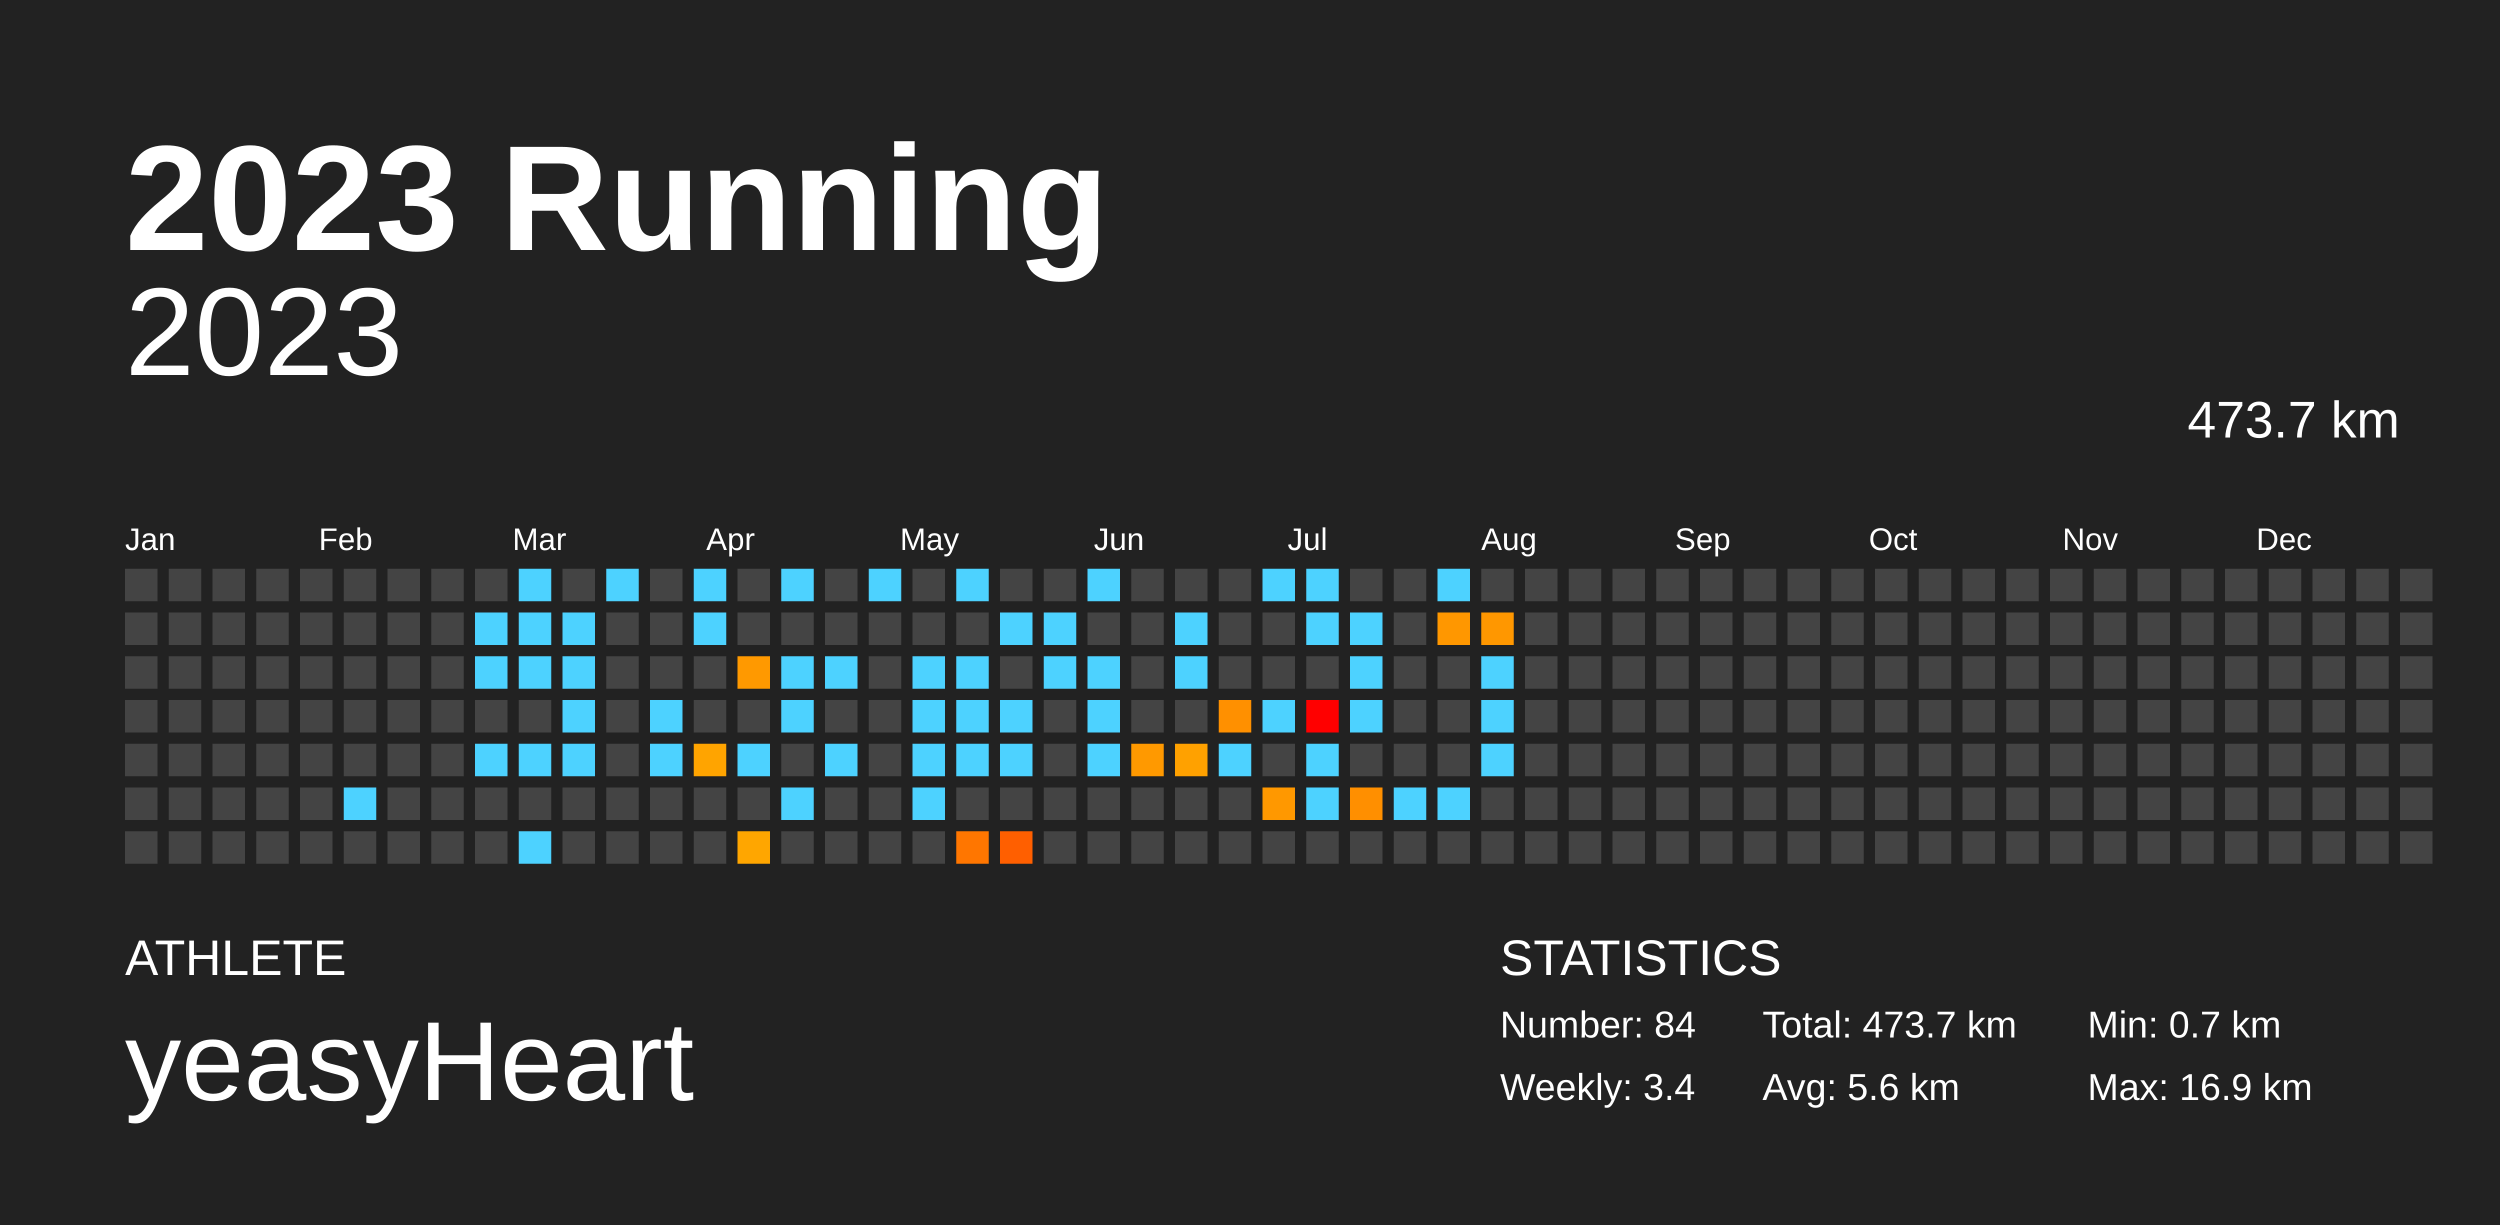
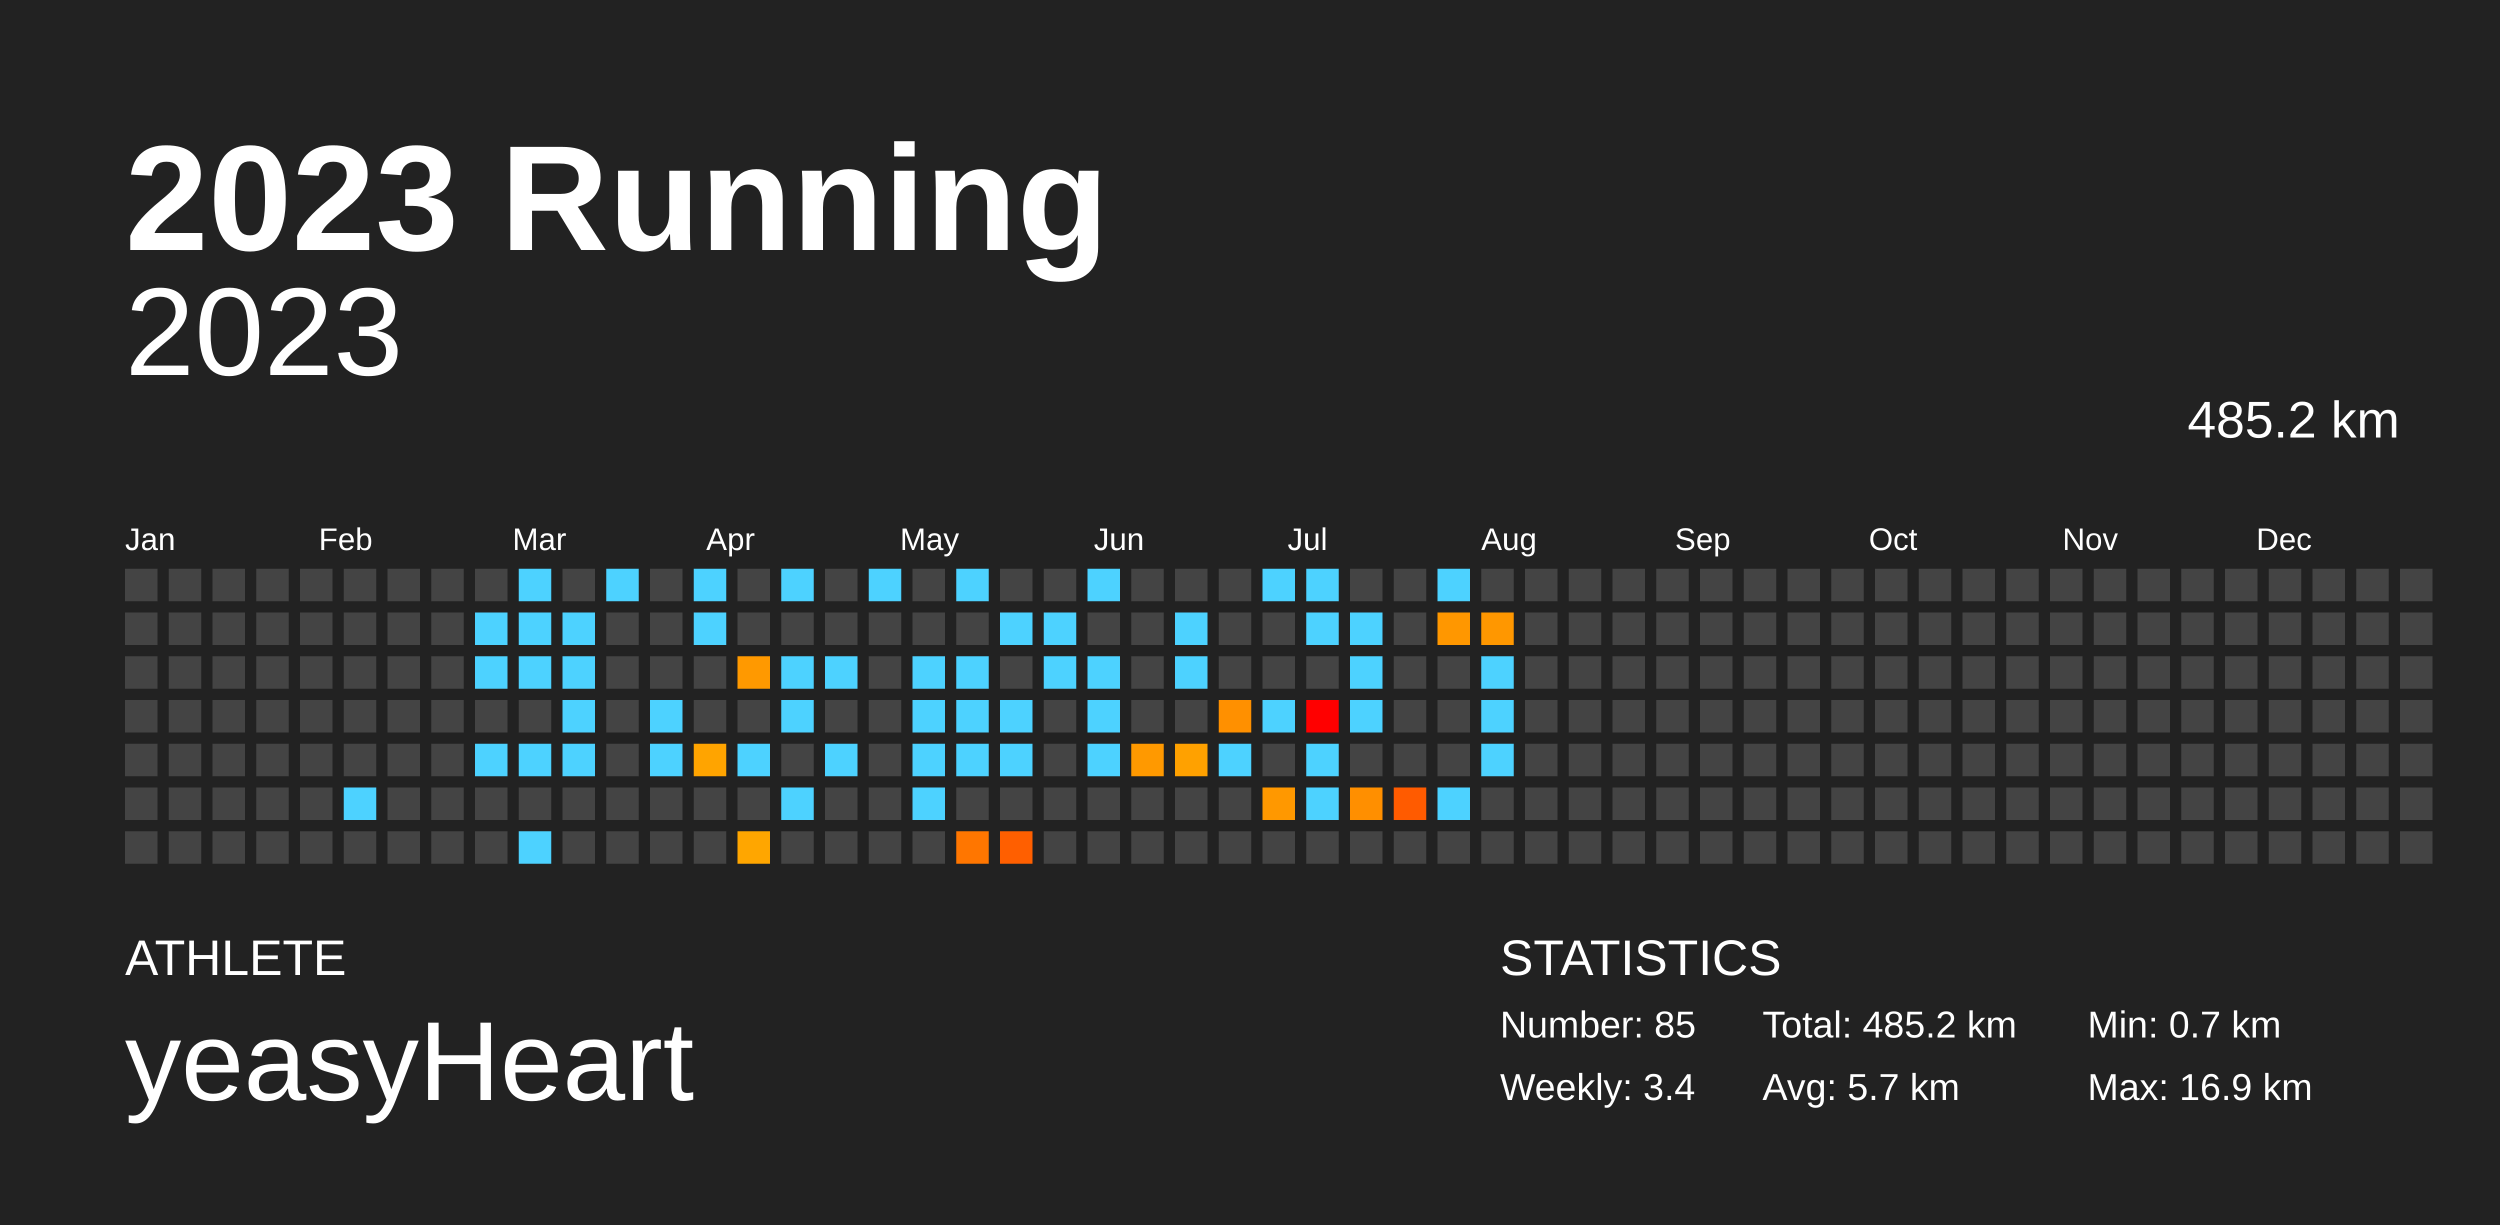
<svg xmlns="http://www.w3.org/2000/svg" baseProfile="full" height="98mm" version="1.1" viewBox="0,0,200,98" width="200mm">
  <defs />
  <rect fill="#222222" height="98" width="200" x="0" y="0" />
  <text fill="#FFFFFF" style="font-size:12px; font-family:Arial; font-weight:bold;" x="10" y="20">2023 Running</text>
  <text fill="#FFFFFF" style="font-size:4px; font-family:Arial" x="10" y="78">ATHLETE</text>
  <text fill="#FFFFFF" style="font-size:9px; font-family:Arial" x="10" y="88">yeasyHeart</text>
  <text fill="#FFFFFF" style="font-size:4px; font-family:Arial" x="120" y="78">STATISTICS</text>
-   <text fill="#FFFFFF" style="font-size:3px; font-family:Arial" x="120" y="83">Number: 84</text>
+   <text fill="#FFFFFF" style="font-size:3px; font-family:Arial" x="120" y="83">Number: 85</text>
  <text fill="#FFFFFF" style="font-size:3px; font-family:Arial" x="120" y="88">Weekly: 3.4</text>
-   <text fill="#FFFFFF" style="font-size:3px; font-family:Arial" x="141" y="83">Total: 473.7 km</text>
-   <text fill="#FFFFFF" style="font-size:3px; font-family:Arial" x="141" y="88">Avg: 5.6 km</text>
+   <text fill="#FFFFFF" style="font-size:3px; font-family:Arial" x="141" y="83">Total: 485.2 km</text>
+   <text fill="#FFFFFF" style="font-size:3px; font-family:Arial" x="141" y="88">Avg: 5.7 km</text>
  <text fill="#FFFFFF" style="font-size:3px; font-family:Arial" x="167" y="83">Min: 0.7 km</text>
  <text fill="#FFFFFF" style="font-size:3px; font-family:Arial" x="167" y="88">Max: 16.9 km</text>
  <text alignment-baseline="hanging" fill="#FFFFFF" style="font-size:10.0px; font-family:Arial;" x="10" y="30">2023</text>
-   <text alignment-baseline="hanging" fill="#FFFFFF" style="font-size:4.125px; font-family:Arial;" x="175" y="35">473.7 km</text>
+   <text alignment-baseline="hanging" fill="#FFFFFF" style="font-size:4.125px; font-family:Arial;" x="175" y="35">485.2 km</text>
  <text fill="#FFFFFF" style="font-size:2.5px; font-family:Arial" x="10.0" y="44">Jan</text>
  <text fill="#FFFFFF" style="font-size:2.5px; font-family:Arial" x="25.5" y="44">Feb</text>
  <text fill="#FFFFFF" style="font-size:2.5px; font-family:Arial" x="41.0" y="44">Mar</text>
  <text fill="#FFFFFF" style="font-size:2.5px; font-family:Arial" x="56.5" y="44">Apr</text>
  <text fill="#FFFFFF" style="font-size:2.5px; font-family:Arial" x="72.0" y="44">May</text>
  <text fill="#FFFFFF" style="font-size:2.5px; font-family:Arial" x="87.5" y="44">Jun</text>
  <text fill="#FFFFFF" style="font-size:2.5px; font-family:Arial" x="103.0" y="44">Jul</text>
  <text fill="#FFFFFF" style="font-size:2.5px; font-family:Arial" x="118.5" y="44">Aug</text>
  <text fill="#FFFFFF" style="font-size:2.5px; font-family:Arial" x="134.0" y="44">Sep</text>
  <text fill="#FFFFFF" style="font-size:2.5px; font-family:Arial" x="149.5" y="44">Oct</text>
  <text fill="#FFFFFF" style="font-size:2.5px; font-family:Arial" x="165.0" y="44">Nov</text>
  <text fill="#FFFFFF" style="font-size:2.5px; font-family:Arial" x="180.5" y="44">Dec</text>
  <rect fill="#444444" height="2.6" width="2.6" x="10.0" y="45.5" />
  <rect fill="#444444" height="2.6" width="2.6" x="10.0" y="49.0" />
  <rect fill="#444444" height="2.6" width="2.6" x="10.0" y="52.5" />
  <rect fill="#444444" height="2.6" width="2.6" x="10.0" y="56.0" />
  <rect fill="#444444" height="2.6" width="2.6" x="10.0" y="59.5" />
  <rect fill="#444444" height="2.6" width="2.6" x="10.0" y="63.0" />
  <rect fill="#444444" height="2.6" width="2.6" x="10.0" y="66.5" />
  <rect fill="#444444" height="2.6" width="2.6" x="13.5" y="45.5" />
  <rect fill="#444444" height="2.6" width="2.6" x="13.5" y="49.0" />
  <rect fill="#444444" height="2.6" width="2.6" x="13.5" y="52.5" />
  <rect fill="#444444" height="2.6" width="2.6" x="13.5" y="56.0" />
  <rect fill="#444444" height="2.6" width="2.6" x="13.5" y="59.5" />
  <rect fill="#444444" height="2.6" width="2.6" x="13.5" y="63.0" />
  <rect fill="#444444" height="2.6" width="2.6" x="13.5" y="66.5" />
  <rect fill="#444444" height="2.6" width="2.6" x="17.0" y="45.5" />
  <rect fill="#444444" height="2.6" width="2.6" x="17.0" y="49.0" />
  <rect fill="#444444" height="2.6" width="2.6" x="17.0" y="52.5" />
  <rect fill="#444444" height="2.6" width="2.6" x="17.0" y="56.0" />
  <rect fill="#444444" height="2.6" width="2.6" x="17.0" y="59.5" />
  <rect fill="#444444" height="2.6" width="2.6" x="17.0" y="63.0" />
  <rect fill="#444444" height="2.6" width="2.6" x="17.0" y="66.5" />
  <rect fill="#444444" height="2.6" width="2.6" x="20.5" y="45.5" />
  <rect fill="#444444" height="2.6" width="2.6" x="20.5" y="49.0" />
  <rect fill="#444444" height="2.6" width="2.6" x="20.5" y="52.5" />
  <rect fill="#444444" height="2.6" width="2.6" x="20.5" y="56.0" />
  <rect fill="#444444" height="2.6" width="2.6" x="20.5" y="59.5" />
  <rect fill="#444444" height="2.6" width="2.6" x="20.5" y="63.0" />
  <rect fill="#444444" height="2.6" width="2.6" x="20.5" y="66.5" />
  <rect fill="#444444" height="2.6" width="2.6" x="24.0" y="45.5" />
  <rect fill="#444444" height="2.6" width="2.6" x="24.0" y="49.0" />
  <rect fill="#444444" height="2.6" width="2.6" x="24.0" y="52.5" />
  <rect fill="#444444" height="2.6" width="2.6" x="24.0" y="56.0" />
  <rect fill="#444444" height="2.6" width="2.6" x="24.0" y="59.5" />
  <rect fill="#444444" height="2.6" width="2.6" x="24.0" y="63.0" />
  <rect fill="#444444" height="2.6" width="2.6" x="24.0" y="66.5" />
  <rect fill="#444444" height="2.6" width="2.6" x="27.5" y="45.5" />
  <rect fill="#444444" height="2.6" width="2.6" x="27.5" y="49.0" />
  <rect fill="#444444" height="2.6" width="2.6" x="27.5" y="52.5" />
  <rect fill="#444444" height="2.6" width="2.6" x="27.5" y="56.0" />
  <rect fill="#444444" height="2.6" width="2.6" x="27.5" y="59.5" />
  <rect fill="#4dd2ff" height="2.6" width="2.6" x="27.5" y="63.0" />
  <rect fill="#444444" height="2.6" width="2.6" x="27.5" y="66.5" />
  <rect fill="#444444" height="2.6" width="2.6" x="31.0" y="45.5" />
  <rect fill="#444444" height="2.6" width="2.6" x="31.0" y="49.0" />
  <rect fill="#444444" height="2.6" width="2.6" x="31.0" y="52.5" />
  <rect fill="#444444" height="2.6" width="2.6" x="31.0" y="56.0" />
  <rect fill="#444444" height="2.6" width="2.6" x="31.0" y="59.5" />
  <rect fill="#444444" height="2.6" width="2.6" x="31.0" y="63.0" />
  <rect fill="#444444" height="2.6" width="2.6" x="31.0" y="66.5" />
  <rect fill="#444444" height="2.6" width="2.6" x="34.5" y="45.5" />
  <rect fill="#444444" height="2.6" width="2.6" x="34.5" y="49.0" />
  <rect fill="#444444" height="2.6" width="2.6" x="34.5" y="52.5" />
  <rect fill="#444444" height="2.6" width="2.6" x="34.5" y="56.0" />
  <rect fill="#444444" height="2.6" width="2.6" x="34.5" y="59.5" />
  <rect fill="#444444" height="2.6" width="2.6" x="34.5" y="63.0" />
  <rect fill="#444444" height="2.6" width="2.6" x="34.5" y="66.5" />
  <rect fill="#444444" height="2.6" width="2.6" x="38.0" y="45.5" />
  <rect fill="#4dd2ff" height="2.6" width="2.6" x="38.0" y="49.0" />
  <rect fill="#4dd2ff" height="2.6" width="2.6" x="38.0" y="52.5" />
  <rect fill="#444444" height="2.6" width="2.6" x="38.0" y="56.0" />
  <rect fill="#4dd2ff" height="2.6" width="2.6" x="38.0" y="59.5" />
  <rect fill="#444444" height="2.6" width="2.6" x="38.0" y="63.0" />
  <rect fill="#444444" height="2.6" width="2.6" x="38.0" y="66.5" />
  <rect fill="#4dd2ff" height="2.6" width="2.6" x="41.5" y="45.5" />
  <rect fill="#4dd2ff" height="2.6" width="2.6" x="41.5" y="49.0" />
  <rect fill="#4dd2ff" height="2.6" width="2.6" x="41.5" y="52.5" />
  <rect fill="#444444" height="2.6" width="2.6" x="41.5" y="56.0" />
  <rect fill="#4dd2ff" height="2.6" width="2.6" x="41.5" y="59.5" />
  <rect fill="#444444" height="2.6" width="2.6" x="41.5" y="63.0" />
  <rect fill="#4dd2ff" height="2.6" width="2.6" x="41.5" y="66.5" />
  <rect fill="#444444" height="2.6" width="2.6" x="45.0" y="45.5" />
  <rect fill="#4dd2ff" height="2.6" width="2.6" x="45.0" y="49.0" />
  <rect fill="#4dd2ff" height="2.6" width="2.6" x="45.0" y="52.5" />
  <rect fill="#4dd2ff" height="2.6" width="2.6" x="45.0" y="56.0" />
  <rect fill="#4dd2ff" height="2.6" width="2.6" x="45.0" y="59.5" />
  <rect fill="#444444" height="2.6" width="2.6" x="45.0" y="63.0" />
  <rect fill="#444444" height="2.6" width="2.6" x="45.0" y="66.5" />
  <rect fill="#4dd2ff" height="2.6" width="2.6" x="48.5" y="45.5" />
  <rect fill="#444444" height="2.6" width="2.6" x="48.5" y="49.0" />
  <rect fill="#444444" height="2.6" width="2.6" x="48.5" y="52.5" />
  <rect fill="#444444" height="2.6" width="2.6" x="48.5" y="56.0" />
  <rect fill="#444444" height="2.6" width="2.6" x="48.5" y="59.5" />
  <rect fill="#444444" height="2.6" width="2.6" x="48.5" y="63.0" />
  <rect fill="#444444" height="2.6" width="2.6" x="48.5" y="66.5" />
  <rect fill="#444444" height="2.6" width="2.6" x="52.0" y="45.5" />
  <rect fill="#444444" height="2.6" width="2.6" x="52.0" y="49.0" />
  <rect fill="#444444" height="2.6" width="2.6" x="52.0" y="52.5" />
  <rect fill="#4dd2ff" height="2.6" width="2.6" x="52.0" y="56.0" />
  <rect fill="#4dd2ff" height="2.6" width="2.6" x="52.0" y="59.5" />
  <rect fill="#444444" height="2.6" width="2.6" x="52.0" y="63.0" />
  <rect fill="#444444" height="2.6" width="2.6" x="52.0" y="66.5" />
  <rect fill="#4dd2ff" height="2.6" width="2.6" x="55.5" y="45.5" />
  <rect fill="#4dd2ff" height="2.6" width="2.6" x="55.5" y="49.0" />
  <rect fill="#444444" height="2.6" width="2.6" x="55.5" y="52.5" />
  <rect fill="#444444" height="2.6" width="2.6" x="55.5" y="56.0" />
  <rect fill="#ffa400" height="2.6" width="2.6" x="55.5" y="59.5" />
  <rect fill="#444444" height="2.6" width="2.6" x="55.5" y="63.0" />
  <rect fill="#444444" height="2.6" width="2.6" x="55.5" y="66.5" />
  <rect fill="#444444" height="2.6" width="2.6" x="59.0" y="45.5" />
  <rect fill="#444444" height="2.6" width="2.6" x="59.0" y="49.0" />
  <rect fill="#ff9900" height="2.6" width="2.6" x="59.0" y="52.5" />
  <rect fill="#444444" height="2.6" width="2.6" x="59.0" y="56.0" />
  <rect fill="#4dd2ff" height="2.6" width="2.6" x="59.0" y="59.5" />
  <rect fill="#444444" height="2.6" width="2.6" x="59.0" y="63.0" />
  <rect fill="#ffa600" height="2.6" width="2.6" x="59.0" y="66.5" />
  <rect fill="#4dd2ff" height="2.6" width="2.6" x="62.5" y="45.5" />
  <rect fill="#444444" height="2.6" width="2.6" x="62.5" y="49.0" />
  <rect fill="#4dd2ff" height="2.6" width="2.6" x="62.5" y="52.5" />
  <rect fill="#4dd2ff" height="2.6" width="2.6" x="62.5" y="56.0" />
  <rect fill="#444444" height="2.6" width="2.6" x="62.5" y="59.5" />
  <rect fill="#4dd2ff" height="2.6" width="2.6" x="62.5" y="63.0" />
  <rect fill="#444444" height="2.6" width="2.6" x="62.5" y="66.5" />
  <rect fill="#444444" height="2.6" width="2.6" x="66.0" y="45.5" />
  <rect fill="#444444" height="2.6" width="2.6" x="66.0" y="49.0" />
  <rect fill="#4dd2ff" height="2.6" width="2.6" x="66.0" y="52.5" />
  <rect fill="#444444" height="2.6" width="2.6" x="66.0" y="56.0" />
  <rect fill="#4dd2ff" height="2.6" width="2.6" x="66.0" y="59.5" />
  <rect fill="#444444" height="2.6" width="2.6" x="66.0" y="63.0" />
  <rect fill="#444444" height="2.6" width="2.6" x="66.0" y="66.5" />
  <rect fill="#4dd2ff" height="2.6" width="2.6" x="69.5" y="45.5" />
  <rect fill="#444444" height="2.6" width="2.6" x="69.5" y="49.0" />
  <rect fill="#444444" height="2.6" width="2.6" x="69.5" y="52.5" />
  <rect fill="#444444" height="2.6" width="2.6" x="69.5" y="56.0" />
  <rect fill="#444444" height="2.6" width="2.6" x="69.5" y="59.5" />
  <rect fill="#444444" height="2.6" width="2.6" x="69.5" y="63.0" />
  <rect fill="#444444" height="2.6" width="2.6" x="69.5" y="66.5" />
  <rect fill="#444444" height="2.6" width="2.6" x="73.0" y="45.5" />
  <rect fill="#444444" height="2.6" width="2.6" x="73.0" y="49.0" />
  <rect fill="#4dd2ff" height="2.6" width="2.6" x="73.0" y="52.5" />
  <rect fill="#4dd2ff" height="2.6" width="2.6" x="73.0" y="56.0" />
  <rect fill="#4dd2ff" height="2.6" width="2.6" x="73.0" y="59.5" />
  <rect fill="#4dd2ff" height="2.6" width="2.6" x="73.0" y="63.0" />
  <rect fill="#444444" height="2.6" width="2.6" x="73.0" y="66.5" />
  <rect fill="#4dd2ff" height="2.6" width="2.6" x="76.5" y="45.5" />
  <rect fill="#444444" height="2.6" width="2.6" x="76.5" y="49.0" />
  <rect fill="#4dd2ff" height="2.6" width="2.6" x="76.5" y="52.5" />
  <rect fill="#4dd2ff" height="2.6" width="2.6" x="76.5" y="56.0" />
  <rect fill="#4dd2ff" height="2.6" width="2.6" x="76.5" y="59.5" />
  <rect fill="#444444" height="2.6" width="2.6" x="76.5" y="63.0" />
  <rect fill="#ff7600" height="2.6" width="2.6" x="76.5" y="66.5" />
  <rect fill="#444444" height="2.6" width="2.6" x="80.0" y="45.5" />
  <rect fill="#4dd2ff" height="2.6" width="2.6" x="80.0" y="49.0" />
  <rect fill="#444444" height="2.6" width="2.6" x="80.0" y="52.5" />
  <rect fill="#4dd2ff" height="2.6" width="2.6" x="80.0" y="56.0" />
  <rect fill="#4dd2ff" height="2.6" width="2.6" x="80.0" y="59.5" />
  <rect fill="#444444" height="2.6" width="2.6" x="80.0" y="63.0" />
  <rect fill="#ff5f00" height="2.6" width="2.6" x="80.0" y="66.5" />
  <rect fill="#444444" height="2.6" width="2.6" x="83.5" y="45.5" />
  <rect fill="#4dd2ff" height="2.6" width="2.6" x="83.5" y="49.0" />
  <rect fill="#4dd2ff" height="2.6" width="2.6" x="83.5" y="52.5" />
  <rect fill="#444444" height="2.6" width="2.6" x="83.5" y="56.0" />
  <rect fill="#444444" height="2.6" width="2.6" x="83.5" y="59.5" />
  <rect fill="#444444" height="2.6" width="2.6" x="83.5" y="63.0" />
  <rect fill="#444444" height="2.6" width="2.6" x="83.5" y="66.5" />
  <rect fill="#4dd2ff" height="2.6" width="2.6" x="87.0" y="45.5" />
  <rect fill="#444444" height="2.6" width="2.6" x="87.0" y="49.0" />
  <rect fill="#4dd2ff" height="2.6" width="2.6" x="87.0" y="52.5" />
  <rect fill="#4dd2ff" height="2.6" width="2.6" x="87.0" y="56.0" />
  <rect fill="#4dd2ff" height="2.6" width="2.6" x="87.0" y="59.5" />
  <rect fill="#444444" height="2.6" width="2.6" x="87.0" y="63.0" />
  <rect fill="#444444" height="2.6" width="2.6" x="87.0" y="66.5" />
  <rect fill="#444444" height="2.6" width="2.6" x="90.5" y="45.5" />
  <rect fill="#444444" height="2.6" width="2.6" x="90.5" y="49.0" />
  <rect fill="#444444" height="2.6" width="2.6" x="90.5" y="52.5" />
  <rect fill="#444444" height="2.6" width="2.6" x="90.5" y="56.0" />
  <rect fill="#ff9900" height="2.6" width="2.6" x="90.5" y="59.5" />
  <rect fill="#444444" height="2.6" width="2.6" x="90.5" y="63.0" />
  <rect fill="#444444" height="2.6" width="2.6" x="90.5" y="66.5" />
  <rect fill="#444444" height="2.6" width="2.6" x="94.0" y="45.5" />
  <rect fill="#4dd2ff" height="2.6" width="2.6" x="94.0" y="49.0" />
  <rect fill="#4dd2ff" height="2.6" width="2.6" x="94.0" y="52.5" />
  <rect fill="#444444" height="2.6" width="2.6" x="94.0" y="56.0" />
  <rect fill="#ffa100" height="2.6" width="2.6" x="94.0" y="59.5" />
  <rect fill="#444444" height="2.6" width="2.6" x="94.0" y="63.0" />
  <rect fill="#444444" height="2.6" width="2.6" x="94.0" y="66.5" />
  <rect fill="#444444" height="2.6" width="2.6" x="97.5" y="45.5" />
  <rect fill="#444444" height="2.6" width="2.6" x="97.5" y="49.0" />
  <rect fill="#444444" height="2.6" width="2.6" x="97.5" y="52.5" />
  <rect fill="#ff9000" height="2.6" width="2.6" x="97.5" y="56.0" />
  <rect fill="#4dd2ff" height="2.6" width="2.6" x="97.5" y="59.5" />
  <rect fill="#444444" height="2.6" width="2.6" x="97.5" y="63.0" />
  <rect fill="#444444" height="2.6" width="2.6" x="97.5" y="66.5" />
  <rect fill="#4dd2ff" height="2.6" width="2.6" x="101.0" y="45.5" />
  <rect fill="#444444" height="2.6" width="2.6" x="101.0" y="49.0" />
  <rect fill="#444444" height="2.6" width="2.6" x="101.0" y="52.5" />
  <rect fill="#4dd2ff" height="2.6" width="2.6" x="101.0" y="56.0" />
  <rect fill="#444444" height="2.6" width="2.6" x="101.0" y="59.5" />
  <rect fill="#ff9800" height="2.6" width="2.6" x="101.0" y="63.0" />
  <rect fill="#444444" height="2.6" width="2.6" x="101.0" y="66.5" />
  <rect fill="#4dd2ff" height="2.6" width="2.6" x="104.5" y="45.5" />
  <rect fill="#4dd2ff" height="2.6" width="2.6" x="104.5" y="49.0" />
  <rect fill="#444444" height="2.6" width="2.6" x="104.5" y="52.5" />
  <rect fill="red" height="2.6" width="2.6" x="104.5" y="56.0" />
  <rect fill="#4dd2ff" height="2.6" width="2.6" x="104.5" y="59.5" />
  <rect fill="#4dd2ff" height="2.6" width="2.6" x="104.5" y="63.0" />
  <rect fill="#444444" height="2.6" width="2.6" x="104.5" y="66.5" />
  <rect fill="#444444" height="2.6" width="2.6" x="108.0" y="45.5" />
  <rect fill="#4dd2ff" height="2.6" width="2.6" x="108.0" y="49.0" />
  <rect fill="#4dd2ff" height="2.6" width="2.6" x="108.0" y="52.5" />
  <rect fill="#4dd2ff" height="2.6" width="2.6" x="108.0" y="56.0" />
  <rect fill="#444444" height="2.6" width="2.6" x="108.0" y="59.5" />
  <rect fill="#ff8f00" height="2.6" width="2.6" x="108.0" y="63.0" />
  <rect fill="#444444" height="2.6" width="2.6" x="108.0" y="66.5" />
  <rect fill="#444444" height="2.6" width="2.6" x="111.5" y="45.5" />
  <rect fill="#444444" height="2.6" width="2.6" x="111.5" y="49.0" />
  <rect fill="#444444" height="2.6" width="2.6" x="111.5" y="52.5" />
  <rect fill="#444444" height="2.6" width="2.6" x="111.5" y="56.0" />
  <rect fill="#444444" height="2.6" width="2.6" x="111.5" y="59.5" />
-   <rect fill="#4dd2ff" height="2.6" width="2.6" x="111.5" y="63.0" />
+   <rect fill="#ff5b00" height="2.6" width="2.6" x="111.5" y="63.0" />
  <rect fill="#444444" height="2.6" width="2.6" x="111.5" y="66.5" />
  <rect fill="#4dd2ff" height="2.6" width="2.6" x="115.0" y="45.5" />
  <rect fill="#ff9700" height="2.6" width="2.6" x="115.0" y="49.0" />
  <rect fill="#444444" height="2.6" width="2.6" x="115.0" y="52.5" />
  <rect fill="#444444" height="2.6" width="2.6" x="115.0" y="56.0" />
  <rect fill="#444444" height="2.6" width="2.6" x="115.0" y="59.5" />
  <rect fill="#4dd2ff" height="2.6" width="2.6" x="115.0" y="63.0" />
  <rect fill="#444444" height="2.6" width="2.6" x="115.0" y="66.5" />
  <rect fill="#444444" height="2.6" width="2.6" x="118.5" y="45.5" />
  <rect fill="#ff9700" height="2.6" width="2.6" x="118.5" y="49.0" />
  <rect fill="#4dd2ff" height="2.6" width="2.6" x="118.5" y="52.5" />
  <rect fill="#4dd2ff" height="2.6" width="2.6" x="118.5" y="56.0" />
  <rect fill="#4dd2ff" height="2.6" width="2.6" x="118.5" y="59.5" />
  <rect fill="#444444" height="2.6" width="2.6" x="118.5" y="63.0" />
  <rect fill="#444444" height="2.6" width="2.6" x="118.5" y="66.5" />
  <rect fill="#444444" height="2.6" width="2.6" x="122.0" y="45.5" />
  <rect fill="#444444" height="2.6" width="2.6" x="122.0" y="49.0" />
  <rect fill="#444444" height="2.6" width="2.6" x="122.0" y="52.5" />
  <rect fill="#444444" height="2.6" width="2.6" x="122.0" y="56.0" />
  <rect fill="#444444" height="2.6" width="2.6" x="122.0" y="59.5" />
  <rect fill="#444444" height="2.6" width="2.6" x="122.0" y="63.0" />
  <rect fill="#444444" height="2.6" width="2.6" x="122.0" y="66.5" />
  <rect fill="#444444" height="2.6" width="2.6" x="125.5" y="45.5" />
  <rect fill="#444444" height="2.6" width="2.6" x="125.5" y="49.0" />
  <rect fill="#444444" height="2.6" width="2.6" x="125.5" y="52.5" />
  <rect fill="#444444" height="2.6" width="2.6" x="125.5" y="56.0" />
  <rect fill="#444444" height="2.6" width="2.6" x="125.5" y="59.5" />
  <rect fill="#444444" height="2.6" width="2.6" x="125.5" y="63.0" />
  <rect fill="#444444" height="2.6" width="2.6" x="125.5" y="66.5" />
  <rect fill="#444444" height="2.6" width="2.6" x="129.0" y="45.5" />
  <rect fill="#444444" height="2.6" width="2.6" x="129.0" y="49.0" />
  <rect fill="#444444" height="2.6" width="2.6" x="129.0" y="52.5" />
  <rect fill="#444444" height="2.6" width="2.6" x="129.0" y="56.0" />
  <rect fill="#444444" height="2.6" width="2.6" x="129.0" y="59.5" />
  <rect fill="#444444" height="2.6" width="2.6" x="129.0" y="63.0" />
  <rect fill="#444444" height="2.6" width="2.6" x="129.0" y="66.5" />
  <rect fill="#444444" height="2.6" width="2.6" x="132.5" y="45.5" />
  <rect fill="#444444" height="2.6" width="2.6" x="132.5" y="49.0" />
  <rect fill="#444444" height="2.6" width="2.6" x="132.5" y="52.5" />
  <rect fill="#444444" height="2.6" width="2.6" x="132.5" y="56.0" />
  <rect fill="#444444" height="2.6" width="2.6" x="132.5" y="59.5" />
  <rect fill="#444444" height="2.6" width="2.6" x="132.5" y="63.0" />
  <rect fill="#444444" height="2.6" width="2.6" x="132.5" y="66.5" />
  <rect fill="#444444" height="2.6" width="2.6" x="136.0" y="45.5" />
  <rect fill="#444444" height="2.6" width="2.6" x="136.0" y="49.0" />
  <rect fill="#444444" height="2.6" width="2.6" x="136.0" y="52.5" />
  <rect fill="#444444" height="2.6" width="2.6" x="136.0" y="56.0" />
  <rect fill="#444444" height="2.6" width="2.6" x="136.0" y="59.5" />
  <rect fill="#444444" height="2.6" width="2.6" x="136.0" y="63.0" />
  <rect fill="#444444" height="2.6" width="2.6" x="136.0" y="66.5" />
  <rect fill="#444444" height="2.6" width="2.6" x="139.5" y="45.5" />
  <rect fill="#444444" height="2.6" width="2.6" x="139.5" y="49.0" />
  <rect fill="#444444" height="2.6" width="2.6" x="139.5" y="52.5" />
  <rect fill="#444444" height="2.6" width="2.6" x="139.5" y="56.0" />
  <rect fill="#444444" height="2.6" width="2.6" x="139.5" y="59.5" />
  <rect fill="#444444" height="2.6" width="2.6" x="139.5" y="63.0" />
  <rect fill="#444444" height="2.6" width="2.6" x="139.5" y="66.5" />
  <rect fill="#444444" height="2.6" width="2.6" x="143.0" y="45.5" />
  <rect fill="#444444" height="2.6" width="2.6" x="143.0" y="49.0" />
  <rect fill="#444444" height="2.6" width="2.6" x="143.0" y="52.5" />
  <rect fill="#444444" height="2.6" width="2.6" x="143.0" y="56.0" />
  <rect fill="#444444" height="2.6" width="2.6" x="143.0" y="59.5" />
  <rect fill="#444444" height="2.6" width="2.6" x="143.0" y="63.0" />
  <rect fill="#444444" height="2.6" width="2.6" x="143.0" y="66.5" />
  <rect fill="#444444" height="2.6" width="2.6" x="146.5" y="45.5" />
  <rect fill="#444444" height="2.6" width="2.6" x="146.5" y="49.0" />
  <rect fill="#444444" height="2.6" width="2.6" x="146.5" y="52.5" />
  <rect fill="#444444" height="2.6" width="2.6" x="146.5" y="56.0" />
  <rect fill="#444444" height="2.6" width="2.6" x="146.5" y="59.5" />
  <rect fill="#444444" height="2.6" width="2.6" x="146.5" y="63.0" />
  <rect fill="#444444" height="2.6" width="2.6" x="146.5" y="66.5" />
  <rect fill="#444444" height="2.6" width="2.6" x="150.0" y="45.5" />
  <rect fill="#444444" height="2.6" width="2.6" x="150.0" y="49.0" />
  <rect fill="#444444" height="2.6" width="2.6" x="150.0" y="52.5" />
  <rect fill="#444444" height="2.6" width="2.6" x="150.0" y="56.0" />
  <rect fill="#444444" height="2.6" width="2.6" x="150.0" y="59.5" />
  <rect fill="#444444" height="2.6" width="2.6" x="150.0" y="63.0" />
  <rect fill="#444444" height="2.6" width="2.6" x="150.0" y="66.5" />
  <rect fill="#444444" height="2.6" width="2.6" x="153.5" y="45.5" />
  <rect fill="#444444" height="2.6" width="2.6" x="153.5" y="49.0" />
  <rect fill="#444444" height="2.6" width="2.6" x="153.5" y="52.5" />
  <rect fill="#444444" height="2.6" width="2.6" x="153.5" y="56.0" />
  <rect fill="#444444" height="2.6" width="2.6" x="153.5" y="59.5" />
  <rect fill="#444444" height="2.6" width="2.6" x="153.5" y="63.0" />
  <rect fill="#444444" height="2.6" width="2.6" x="153.5" y="66.5" />
  <rect fill="#444444" height="2.6" width="2.6" x="157.0" y="45.5" />
  <rect fill="#444444" height="2.6" width="2.6" x="157.0" y="49.0" />
  <rect fill="#444444" height="2.6" width="2.6" x="157.0" y="52.5" />
  <rect fill="#444444" height="2.6" width="2.6" x="157.0" y="56.0" />
  <rect fill="#444444" height="2.6" width="2.6" x="157.0" y="59.5" />
  <rect fill="#444444" height="2.6" width="2.6" x="157.0" y="63.0" />
  <rect fill="#444444" height="2.6" width="2.6" x="157.0" y="66.5" />
  <rect fill="#444444" height="2.6" width="2.6" x="160.5" y="45.5" />
  <rect fill="#444444" height="2.6" width="2.6" x="160.5" y="49.0" />
  <rect fill="#444444" height="2.6" width="2.6" x="160.5" y="52.5" />
  <rect fill="#444444" height="2.6" width="2.6" x="160.5" y="56.0" />
  <rect fill="#444444" height="2.6" width="2.6" x="160.5" y="59.5" />
  <rect fill="#444444" height="2.6" width="2.6" x="160.5" y="63.0" />
  <rect fill="#444444" height="2.6" width="2.6" x="160.5" y="66.5" />
  <rect fill="#444444" height="2.6" width="2.6" x="164.0" y="45.5" />
  <rect fill="#444444" height="2.6" width="2.6" x="164.0" y="49.0" />
  <rect fill="#444444" height="2.6" width="2.6" x="164.0" y="52.5" />
  <rect fill="#444444" height="2.6" width="2.6" x="164.0" y="56.0" />
  <rect fill="#444444" height="2.6" width="2.6" x="164.0" y="59.5" />
  <rect fill="#444444" height="2.6" width="2.6" x="164.0" y="63.0" />
  <rect fill="#444444" height="2.6" width="2.6" x="164.0" y="66.5" />
  <rect fill="#444444" height="2.6" width="2.6" x="167.5" y="45.5" />
  <rect fill="#444444" height="2.6" width="2.6" x="167.5" y="49.0" />
  <rect fill="#444444" height="2.6" width="2.6" x="167.5" y="52.5" />
  <rect fill="#444444" height="2.6" width="2.6" x="167.5" y="56.0" />
  <rect fill="#444444" height="2.6" width="2.6" x="167.5" y="59.5" />
  <rect fill="#444444" height="2.6" width="2.6" x="167.5" y="63.0" />
  <rect fill="#444444" height="2.6" width="2.6" x="167.5" y="66.5" />
  <rect fill="#444444" height="2.6" width="2.6" x="171.0" y="45.5" />
  <rect fill="#444444" height="2.6" width="2.6" x="171.0" y="49.0" />
  <rect fill="#444444" height="2.6" width="2.6" x="171.0" y="52.5" />
  <rect fill="#444444" height="2.6" width="2.6" x="171.0" y="56.0" />
  <rect fill="#444444" height="2.6" width="2.6" x="171.0" y="59.5" />
  <rect fill="#444444" height="2.6" width="2.6" x="171.0" y="63.0" />
  <rect fill="#444444" height="2.6" width="2.6" x="171.0" y="66.5" />
  <rect fill="#444444" height="2.6" width="2.6" x="174.5" y="45.5" />
  <rect fill="#444444" height="2.6" width="2.6" x="174.5" y="49.0" />
  <rect fill="#444444" height="2.6" width="2.6" x="174.5" y="52.5" />
  <rect fill="#444444" height="2.6" width="2.6" x="174.5" y="56.0" />
  <rect fill="#444444" height="2.6" width="2.6" x="174.5" y="59.5" />
  <rect fill="#444444" height="2.6" width="2.6" x="174.5" y="63.0" />
  <rect fill="#444444" height="2.6" width="2.6" x="174.5" y="66.5" />
  <rect fill="#444444" height="2.6" width="2.6" x="178.0" y="45.5" />
  <rect fill="#444444" height="2.6" width="2.6" x="178.0" y="49.0" />
  <rect fill="#444444" height="2.6" width="2.6" x="178.0" y="52.5" />
  <rect fill="#444444" height="2.6" width="2.6" x="178.0" y="56.0" />
  <rect fill="#444444" height="2.6" width="2.6" x="178.0" y="59.5" />
  <rect fill="#444444" height="2.6" width="2.6" x="178.0" y="63.0" />
  <rect fill="#444444" height="2.6" width="2.6" x="178.0" y="66.5" />
  <rect fill="#444444" height="2.6" width="2.6" x="181.5" y="45.5" />
  <rect fill="#444444" height="2.6" width="2.6" x="181.5" y="49.0" />
  <rect fill="#444444" height="2.6" width="2.6" x="181.5" y="52.5" />
  <rect fill="#444444" height="2.6" width="2.6" x="181.5" y="56.0" />
  <rect fill="#444444" height="2.6" width="2.6" x="181.5" y="59.5" />
  <rect fill="#444444" height="2.6" width="2.6" x="181.5" y="63.0" />
  <rect fill="#444444" height="2.6" width="2.6" x="181.5" y="66.5" />
  <rect fill="#444444" height="2.6" width="2.6" x="185.0" y="45.5" />
  <rect fill="#444444" height="2.6" width="2.6" x="185.0" y="49.0" />
  <rect fill="#444444" height="2.6" width="2.6" x="185.0" y="52.5" />
  <rect fill="#444444" height="2.6" width="2.6" x="185.0" y="56.0" />
  <rect fill="#444444" height="2.6" width="2.6" x="185.0" y="59.5" />
  <rect fill="#444444" height="2.6" width="2.6" x="185.0" y="63.0" />
  <rect fill="#444444" height="2.6" width="2.6" x="185.0" y="66.5" />
  <rect fill="#444444" height="2.6" width="2.6" x="188.5" y="45.5" />
  <rect fill="#444444" height="2.6" width="2.6" x="188.5" y="49.0" />
  <rect fill="#444444" height="2.6" width="2.6" x="188.5" y="52.5" />
  <rect fill="#444444" height="2.6" width="2.6" x="188.5" y="56.0" />
  <rect fill="#444444" height="2.6" width="2.6" x="188.5" y="59.5" />
  <rect fill="#444444" height="2.6" width="2.6" x="188.5" y="63.0" />
  <rect fill="#444444" height="2.6" width="2.6" x="188.5" y="66.5" />
  <rect fill="#444444" height="2.6" width="2.6" x="192.0" y="45.5" />
  <rect fill="#444444" height="2.6" width="2.6" x="192.0" y="49.0" />
  <rect fill="#444444" height="2.6" width="2.6" x="192.0" y="52.5" />
  <rect fill="#444444" height="2.6" width="2.6" x="192.0" y="56.0" />
  <rect fill="#444444" height="2.6" width="2.6" x="192.0" y="59.5" />
  <rect fill="#444444" height="2.6" width="2.6" x="192.0" y="63.0" />
  <rect fill="#444444" height="2.6" width="2.6" x="192.0" y="66.5" />
</svg>
